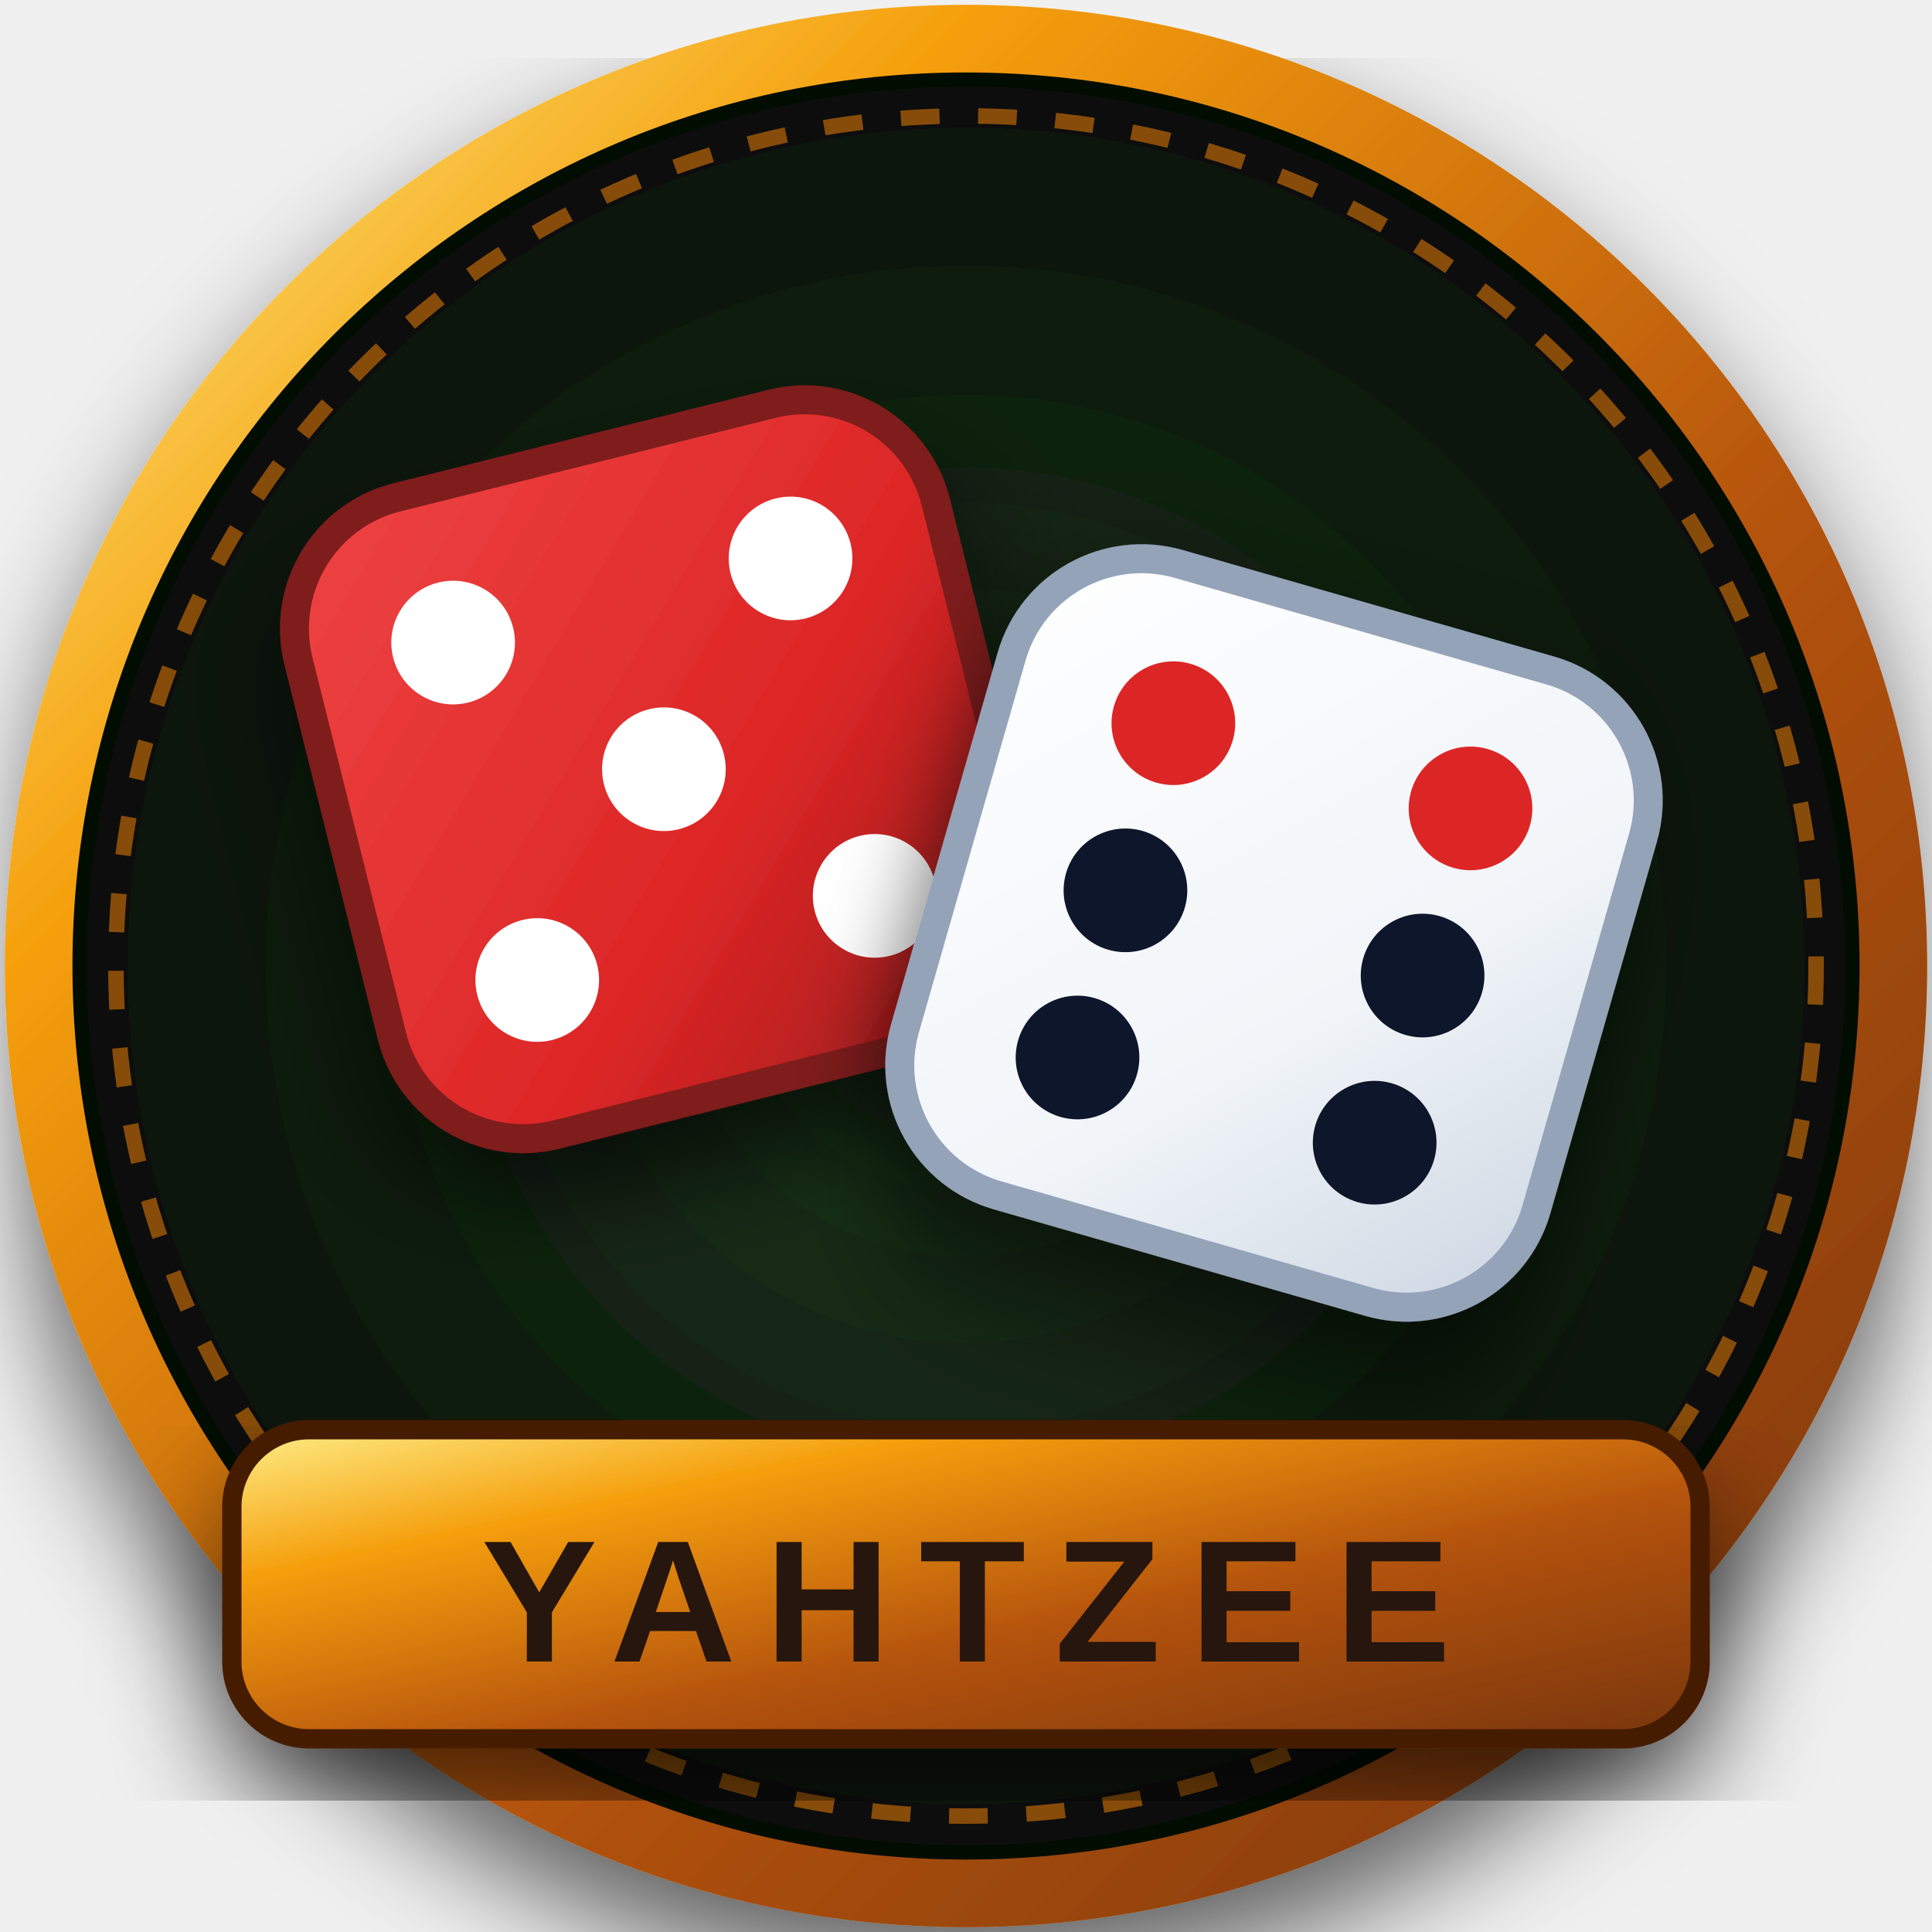
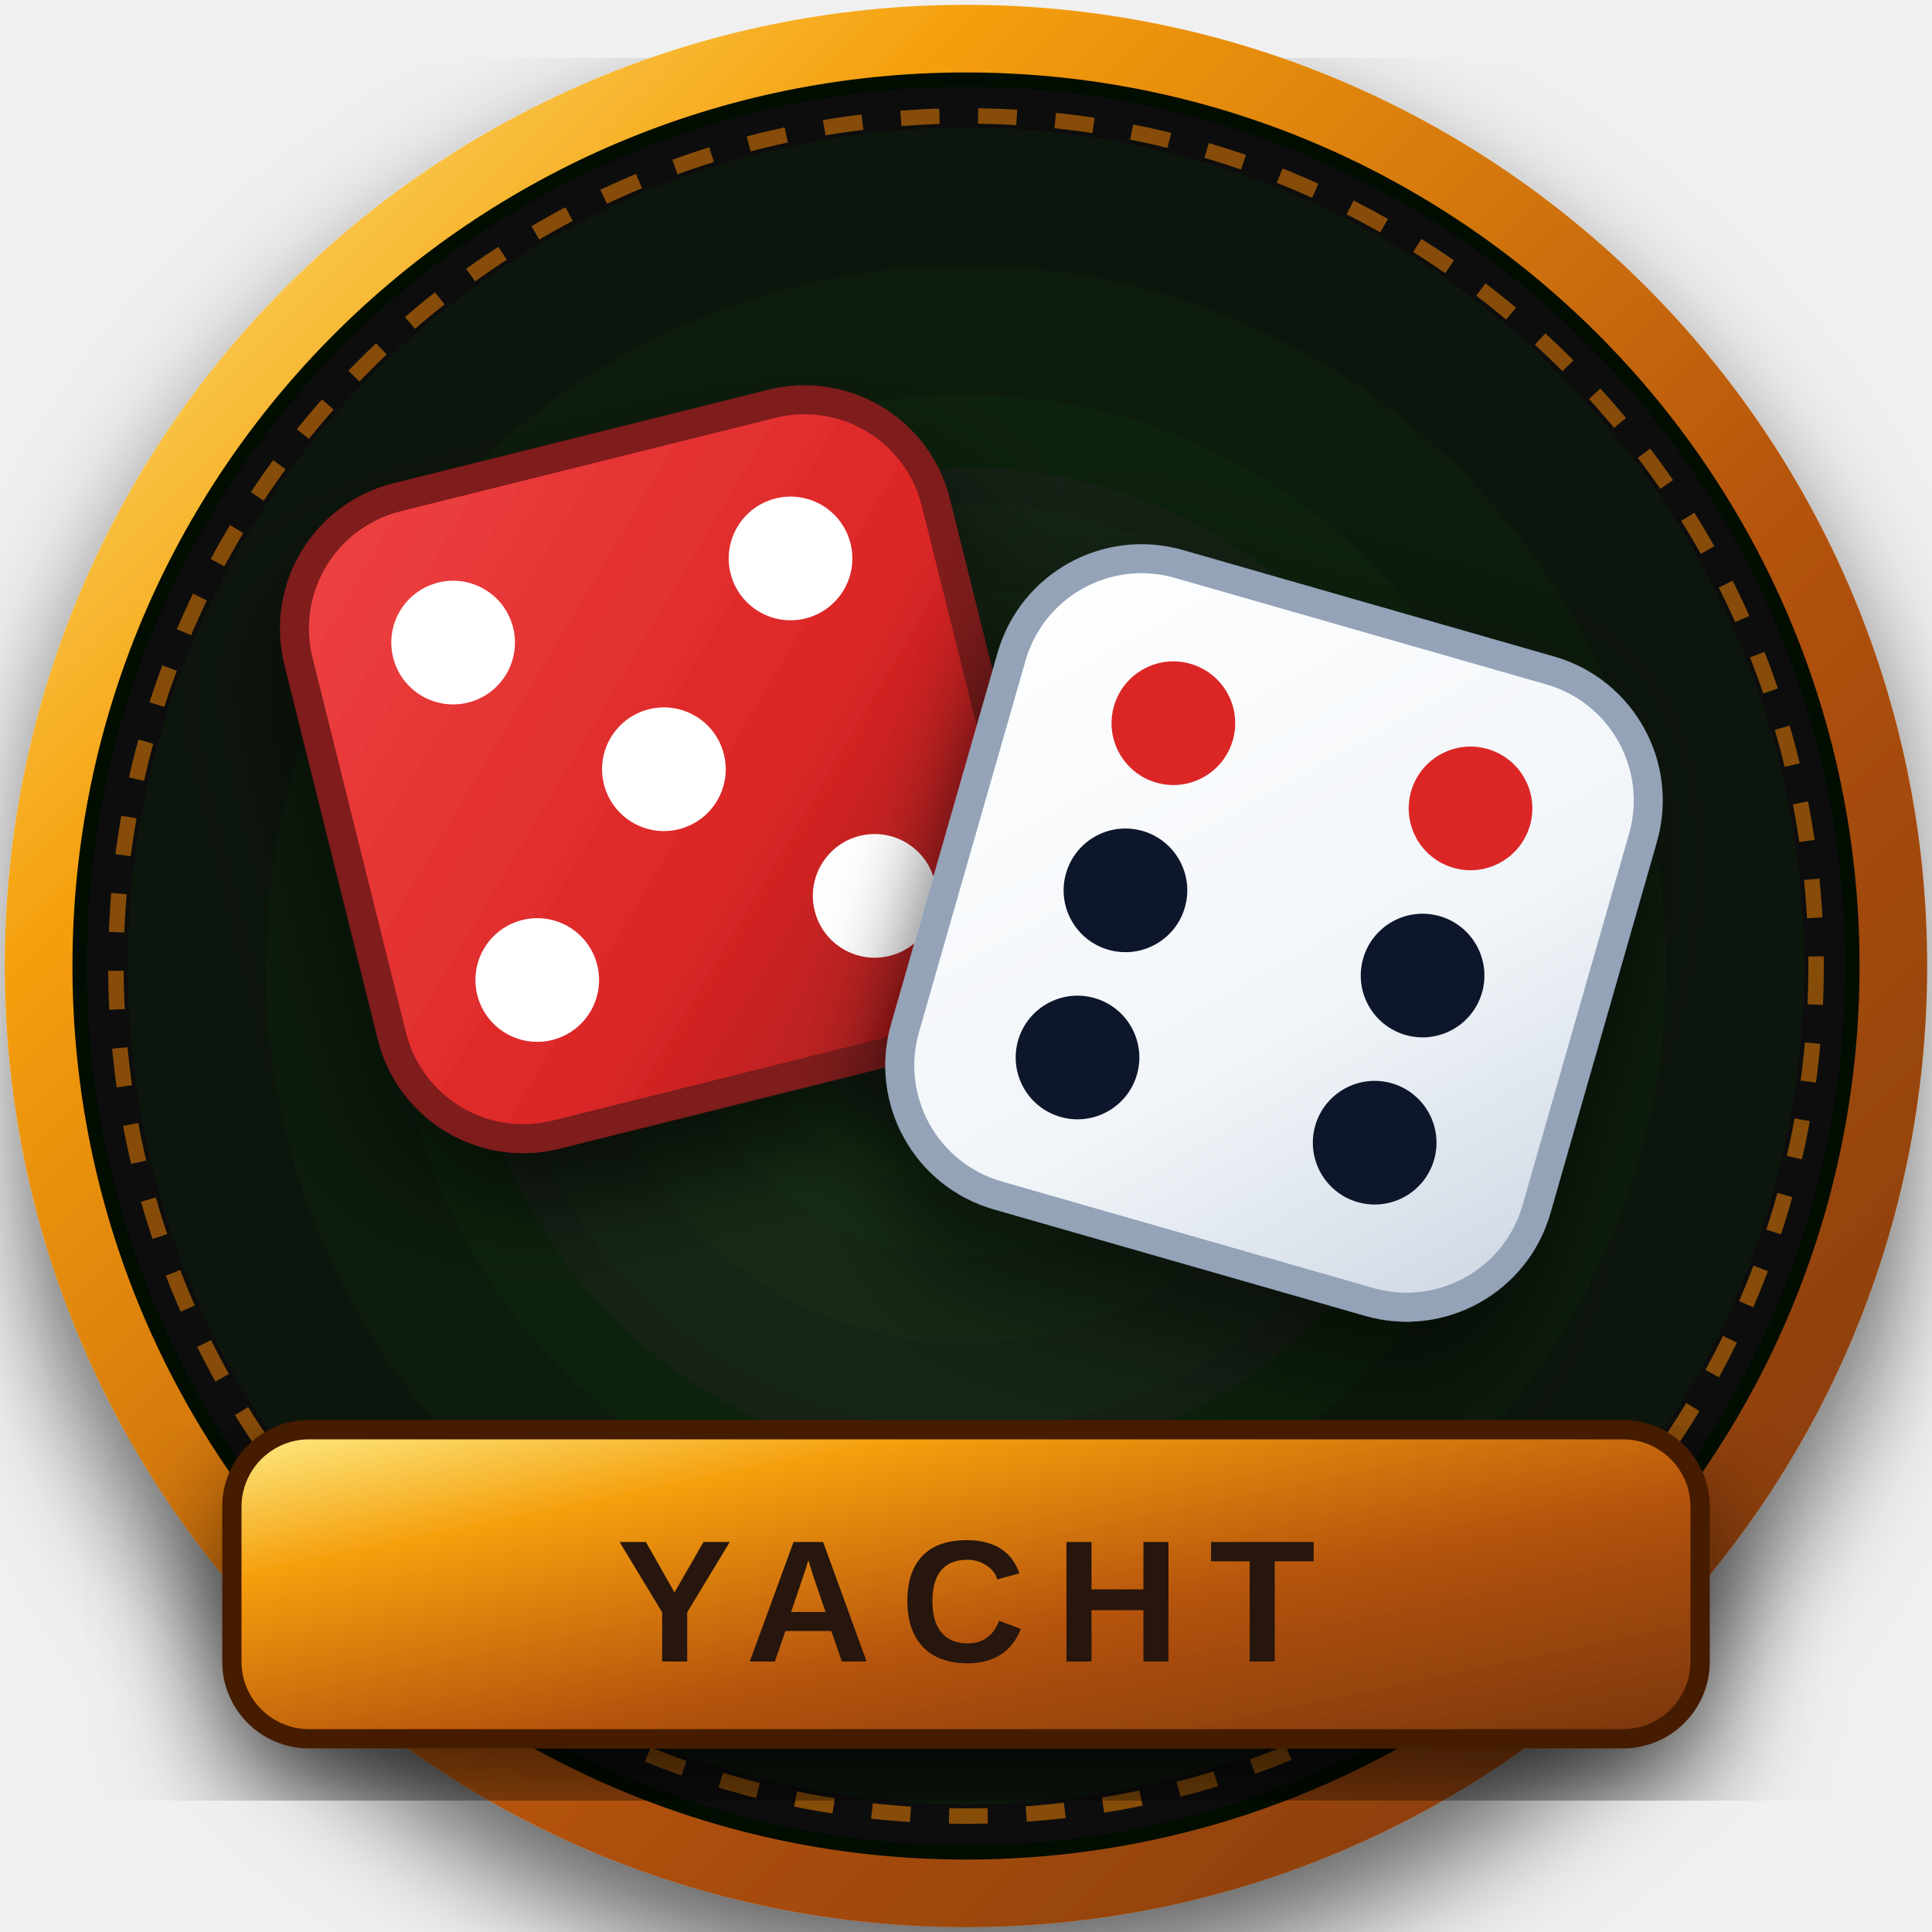
<svg xmlns="http://www.w3.org/2000/svg" viewBox="0 0 100 100" width="100" height="100">
  <defs>
    <radialGradient id="bgGlow" cx="50%" cy="50%" r="50%">
      <stop offset="0%" stop-color="#1e3a1e" />
      <stop offset="85%" stop-color="#0a150a" />
      <stop offset="100%" stop-color="#040904" />
    </radialGradient>
    <linearGradient id="goldRim" x1="0" y1="0" x2="1" y2="1">
      <stop offset="0%" stop-color="#fef08a" />
      <stop offset="25%" stop-color="#f59e0b" />
      <stop offset="60%" stop-color="#b45309" />
      <stop offset="100%" stop-color="#78350f" />
    </linearGradient>
    <linearGradient id="diceWhite" x1="0" y1="0" x2="1" y2="1">
      <stop offset="0%" stop-color="#ffffff" />
      <stop offset="60%" stop-color="#f1f5f9" />
      <stop offset="100%" stop-color="#cbd5e1" />
    </linearGradient>
    <linearGradient id="diceRed" x1="0" y1="0" x2="1" y2="1">
      <stop offset="0%" stop-color="#ef4444" />
      <stop offset="60%" stop-color="#dc2626" />
      <stop offset="100%" stop-color="#991b1b" />
    </linearGradient>
    <filter id="dropShadow" x="-20%" y="-20%" width="140%" height="140%">
      <feDropShadow dx="0" dy="3" stdDeviation="3" flood-color="#000000" flood-opacity="0.6" />
    </filter>
  </defs>
  <circle cx="50" cy="50" r="48" fill="url(#bgGlow)" stroke="url(#goldRim)" stroke-width="3.5" filter="url(#dropShadow)" />
  <circle cx="50" cy="50" r="44" fill="none" stroke="#d97706" stroke-width="0.8" stroke-dasharray="2, 2" opacity="0.6" />
  <g transform="translate(18, 22) rotate(-14 20 20)" filter="url(#dropShadow)">
    <rect x="0" y="0" width="34" height="34" rx="7" fill="url(#diceRed)" stroke="#7f1d1d" stroke-width="1.5" />
    <circle cx="8" cy="8" r="3.2" fill="#ffffff" />
    <circle cx="26" cy="8" r="3.2" fill="#ffffff" />
    <circle cx="17" cy="17" r="3.2" fill="#ffffff" />
    <circle cx="8" cy="26" r="3.2" fill="#ffffff" />
    <circle cx="26" cy="26" r="3.2" fill="#ffffff" />
  </g>
  <g transform="translate(48, 32) rotate(16 20 20)" filter="url(#dropShadow)">
    <rect x="0" y="0" width="34" height="34" rx="7" fill="url(#diceWhite)" stroke="#94a3b8" stroke-width="1.5" />
    <circle cx="9" cy="8" r="3.2" fill="#dc2626" />
    <circle cx="9" cy="17" r="3.2" fill="#0f172a" />
    <circle cx="9" cy="26" r="3.2" fill="#0f172a" />
    <circle cx="25" cy="8" r="3.2" fill="#dc2626" />
    <circle cx="25" cy="17" r="3.2" fill="#0f172a" />
    <circle cx="25" cy="26" r="3.2" fill="#0f172a" />
  </g>
  <g transform="translate(50, 84)" filter="url(#dropShadow)">
    <rect x="-38" y="-10" width="76" height="16" rx="4" fill="url(#goldRim)" stroke="#451a03" stroke-width="1" />
-     <text x="0" y="2" text-anchor="middle" font-family="'Cinzel', serif, Arial" font-size="9" font-weight="900" fill="#26160c" letter-spacing="1.5">YAHTZEE</text>
+     <text x="0" y="2" text-anchor="middle" font-family="'Cinzel', serif, Arial" font-size="9" font-weight="900" fill="#26160c" letter-spacing="1.5">YACHT</text>
  </g>
</svg>
